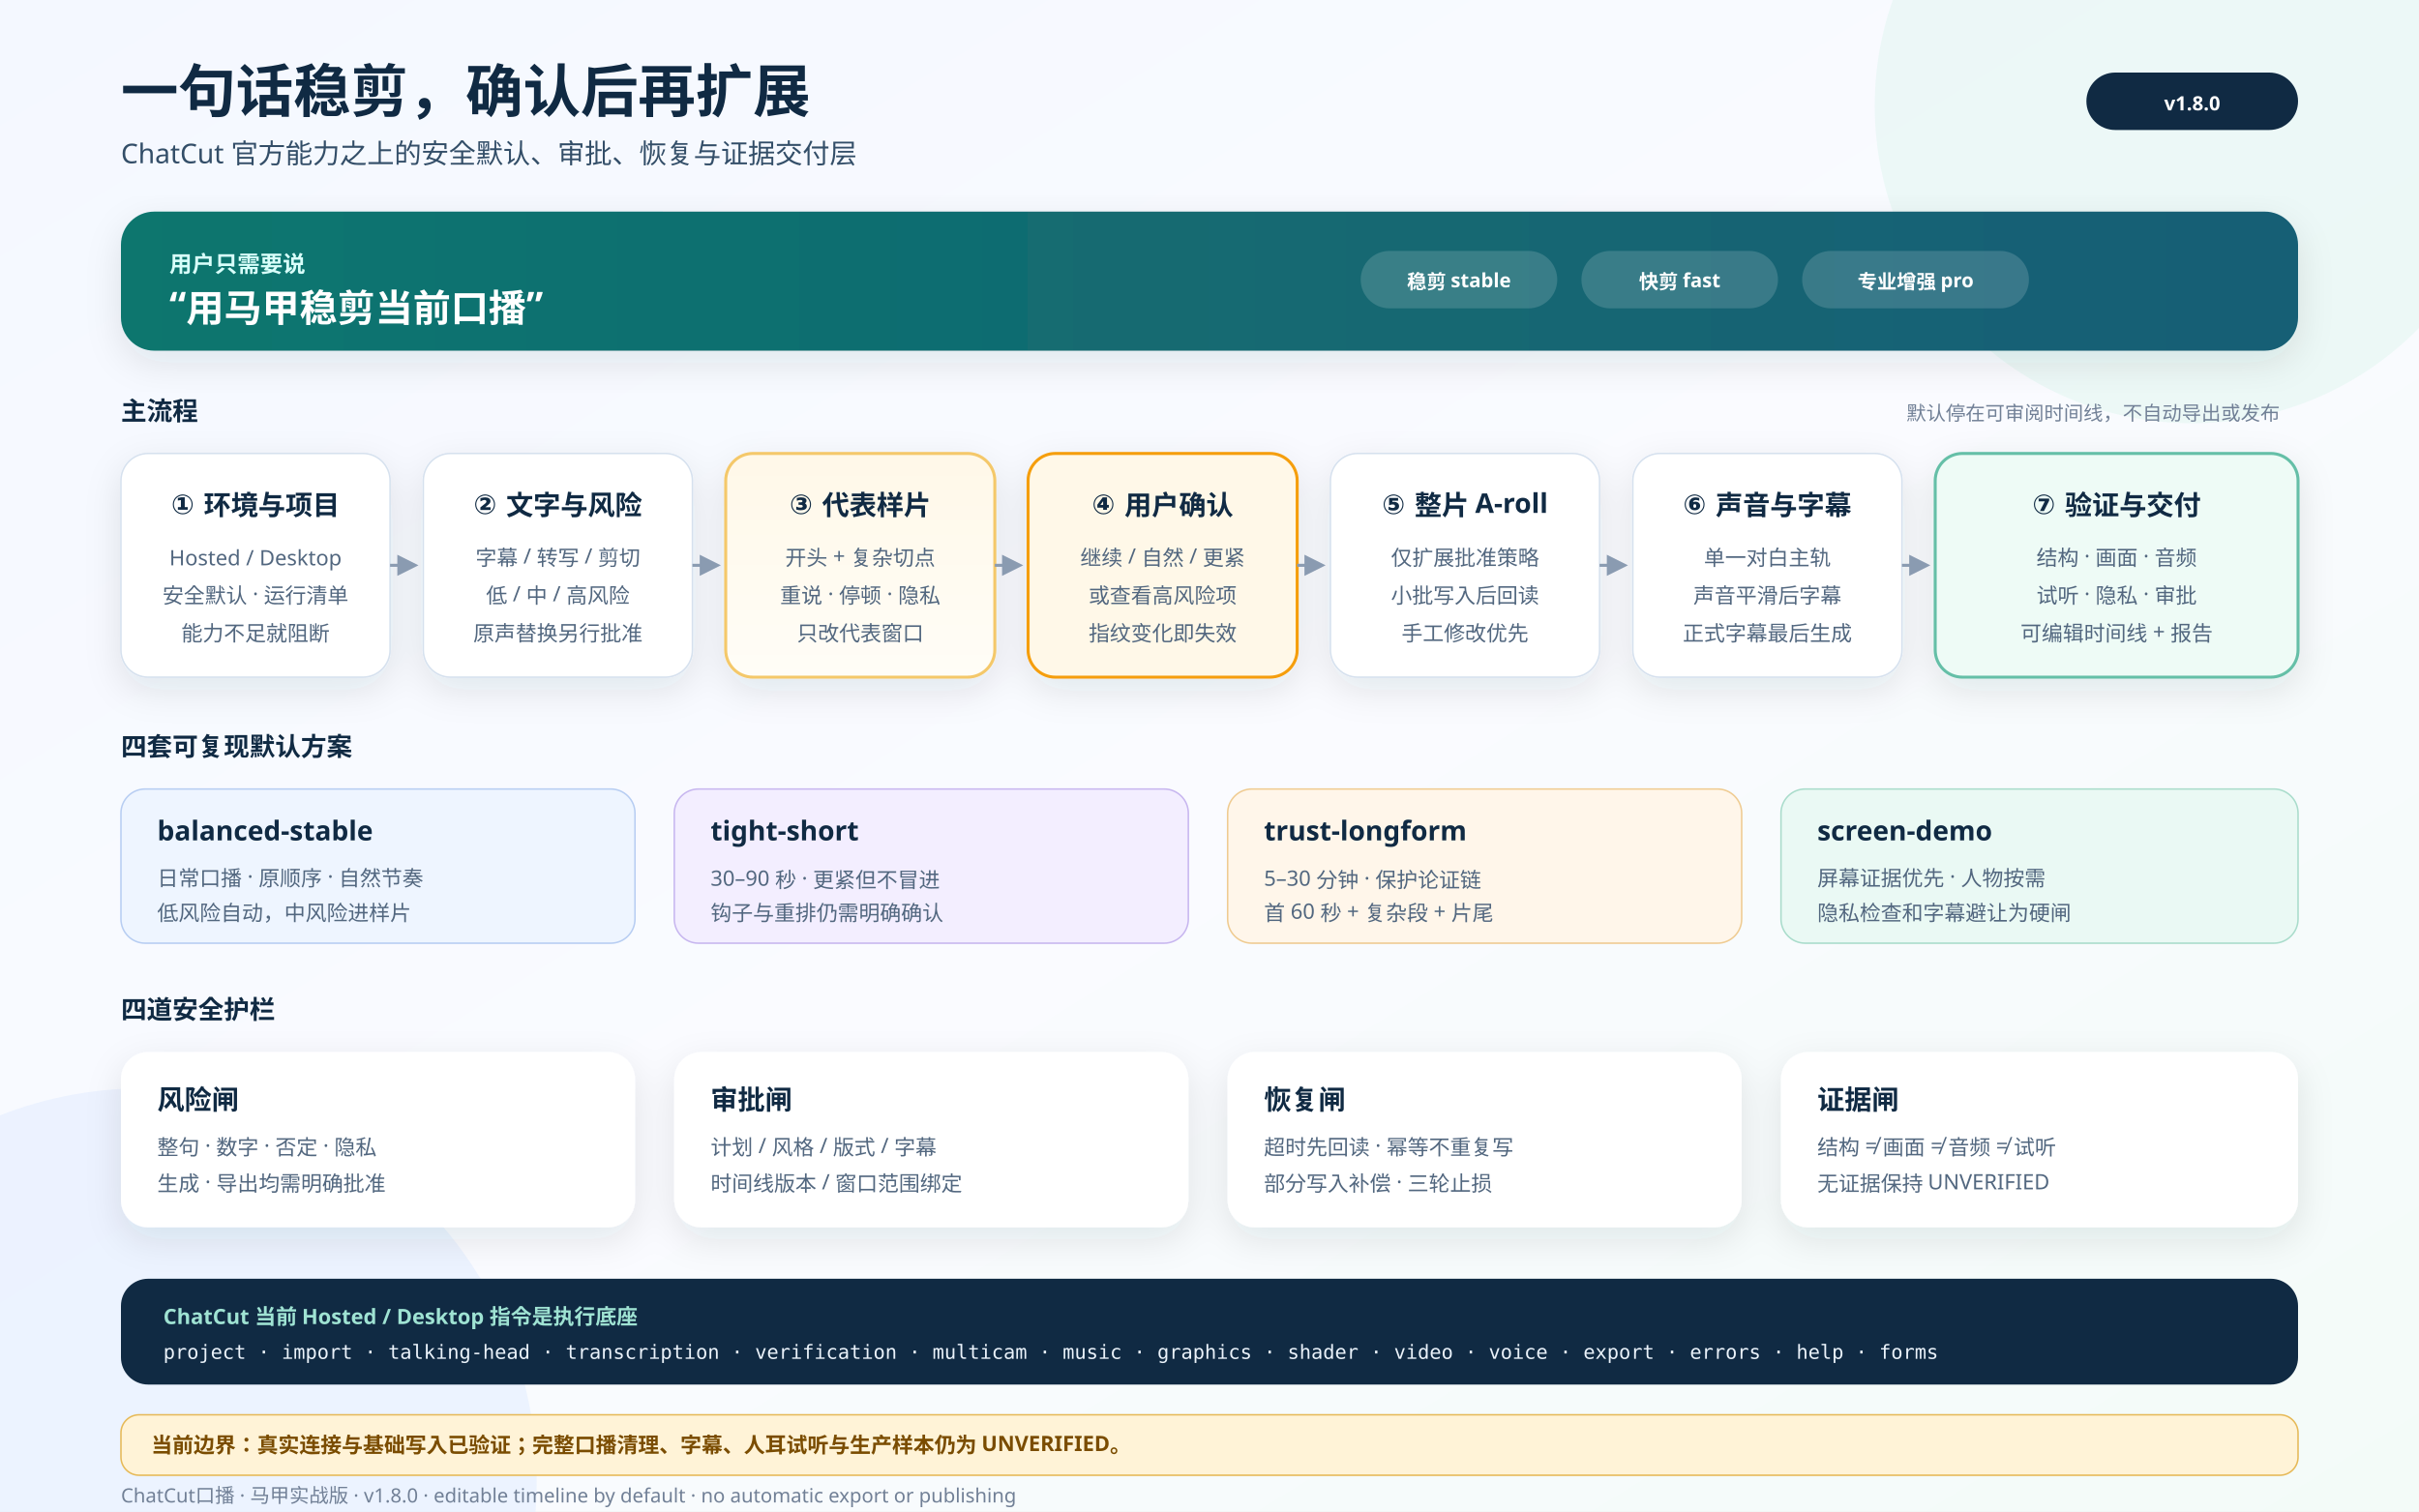
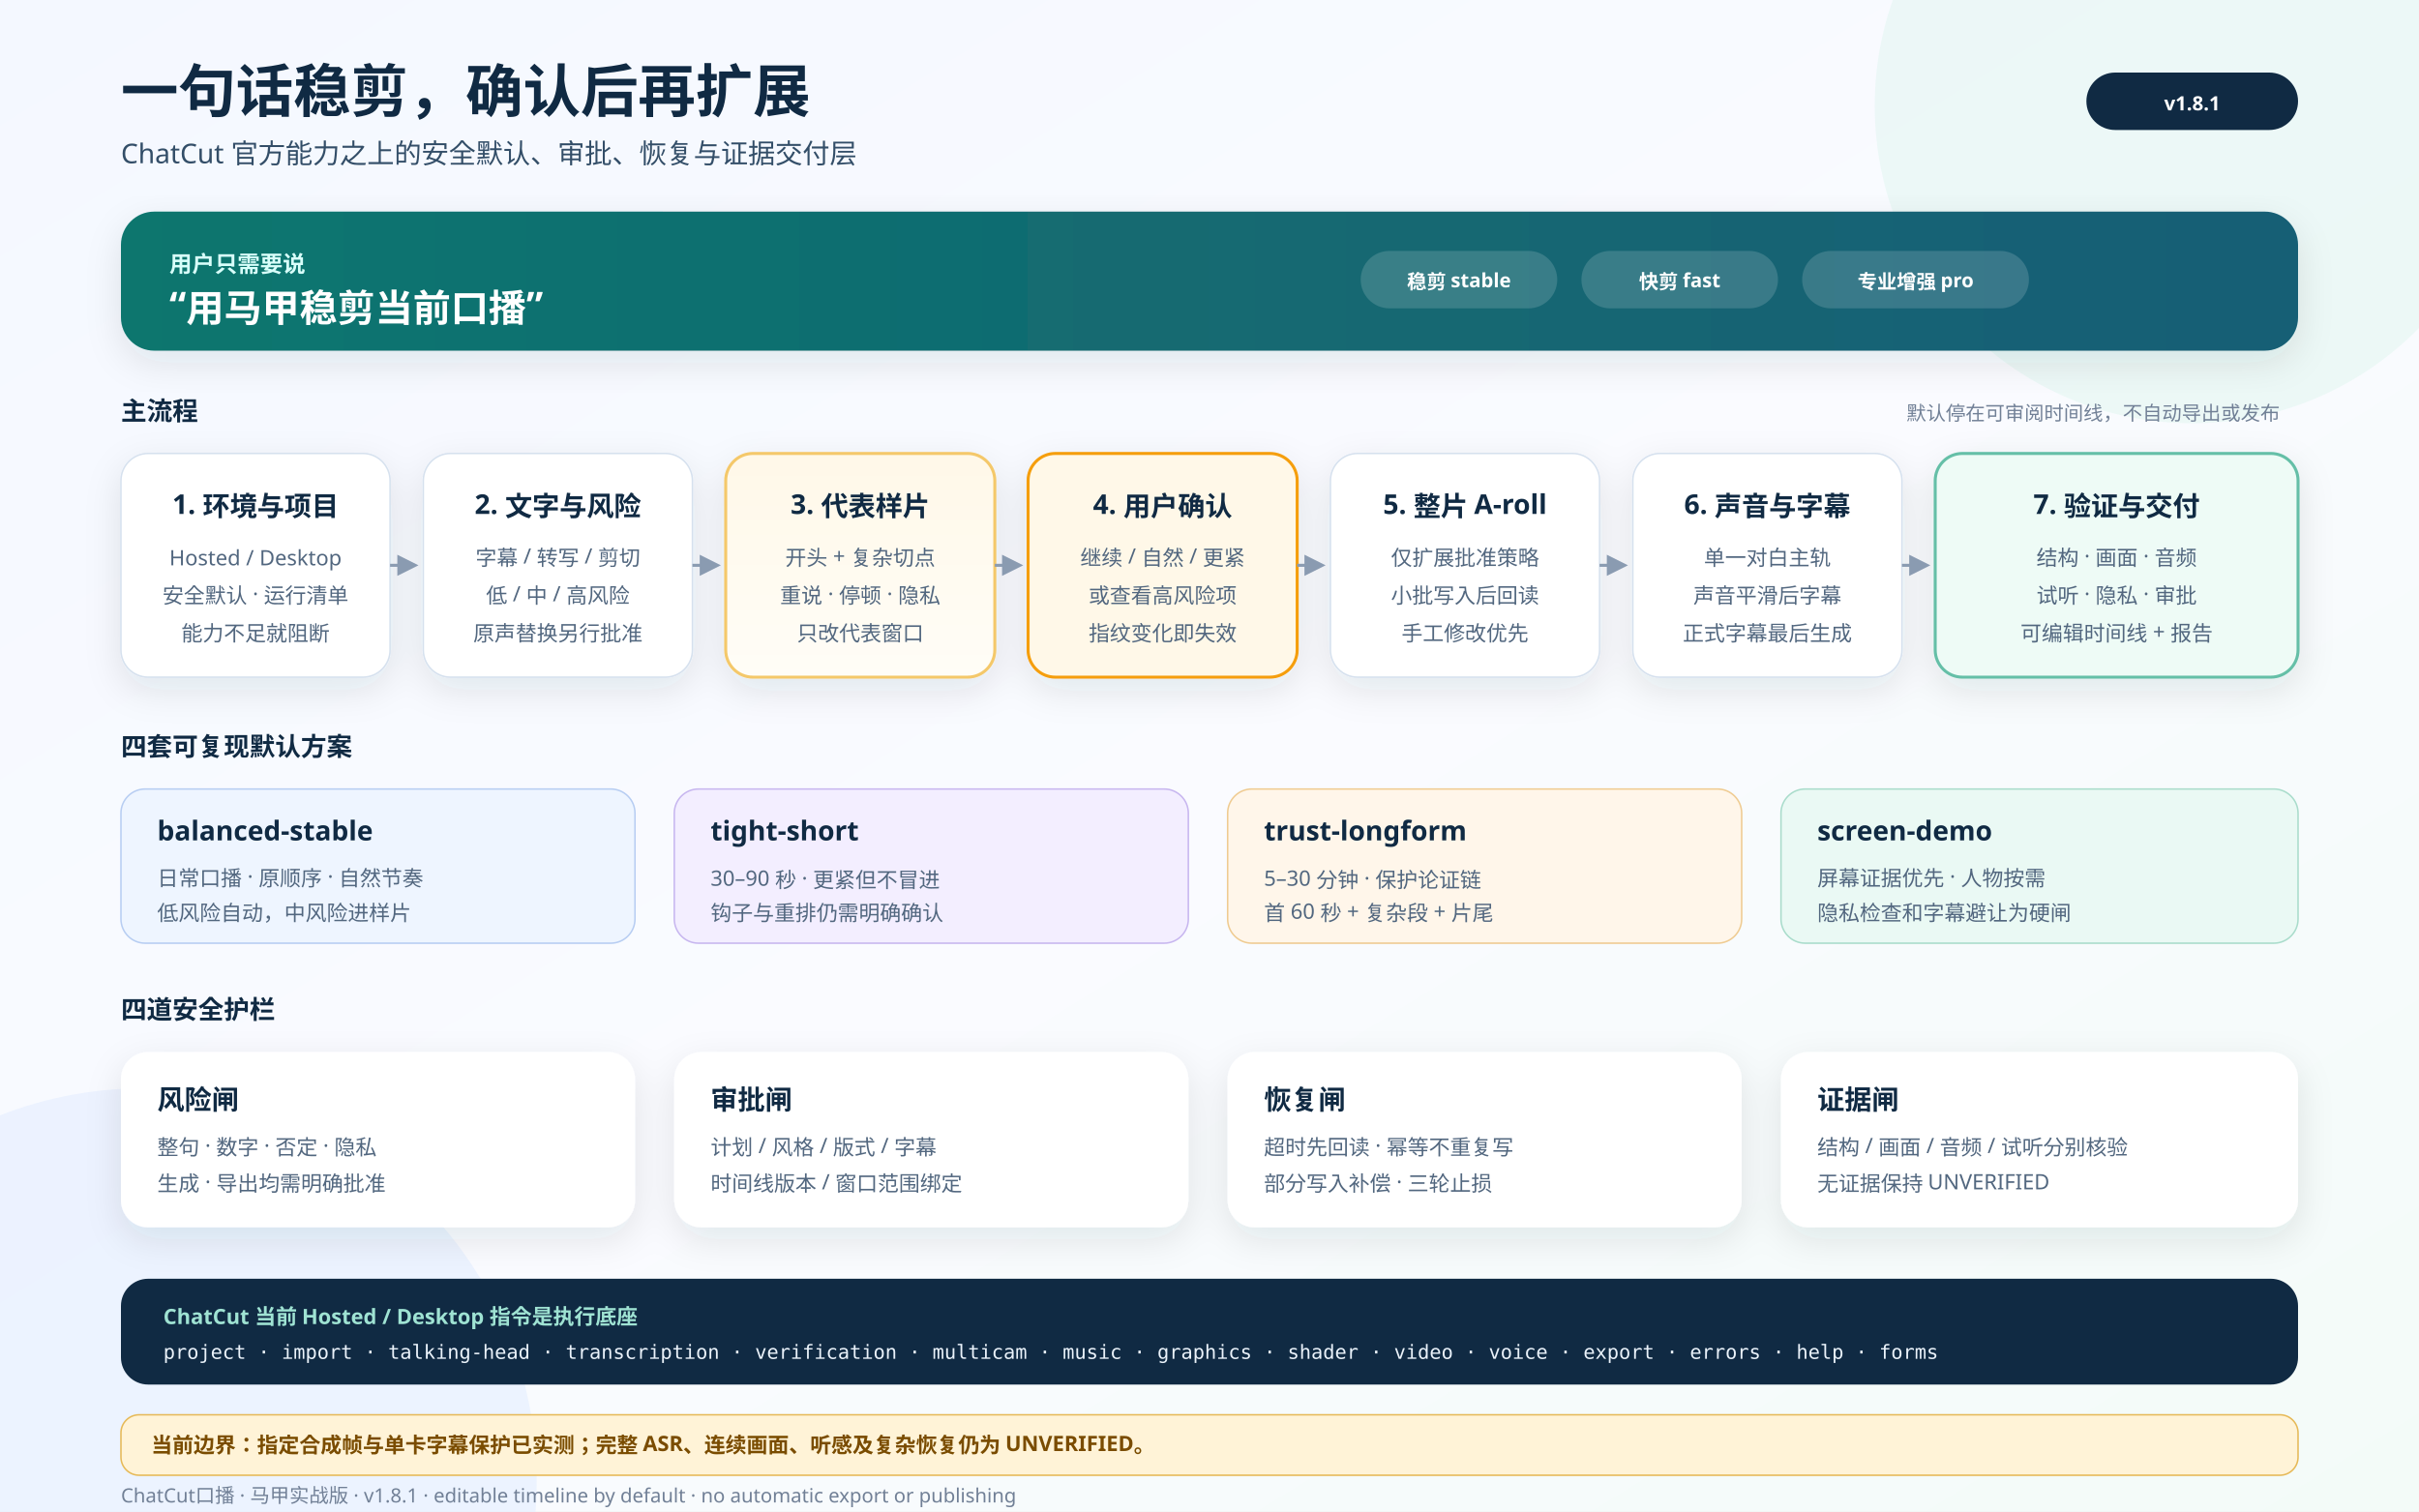
<svg xmlns="http://www.w3.org/2000/svg" viewBox="0 0 1600 1000" font-family="'PingFang SC','Hiragino Sans GB','Microsoft YaHei',sans-serif">
  <defs>
    <linearGradient id="bg" x1="0" y1="0" x2="1" y2="1">
      <stop offset="0" stop-color="#F4F8FF" />
      <stop offset="0.52" stop-color="#FAFBFF" />
      <stop offset="1" stop-color="#F3FBF8" />
    </linearGradient>
    <linearGradient id="prompt" x1="0" y1="0" x2="1" y2="0">
      <stop offset="0" stop-color="#0F766E" />
      <stop offset="1" stop-color="#155E75" />
    </linearGradient>
    <linearGradient id="sample" x1="0" y1="0" x2="0" y2="1">
      <stop offset="0" stop-color="#FFF8E8" />
      <stop offset="1" stop-color="#FFFDF7" />
    </linearGradient>
    <filter id="shadow" x="-20%" y="-20%" width="140%" height="150%">
      <feDropShadow dx="0" dy="8" stdDeviation="12" flood-color="#102A43" flood-opacity="0.10" />
    </filter>
    <marker id="arrow" viewBox="0 0 10 10" refX="8" refY="5" markerWidth="7" markerHeight="7" orient="auto">
      <path d="M0 0L10 5L0 10Z" fill="#8A9BB1" />
    </marker>
    <style>
      .ink{fill:#102A43}.body{fill:#334E68}.muted{fill:#718096}
      .tiny{font-size:13px}.small{font-size:15px}.label{font-size:16px;font-weight:700}
      .cardTitle{font-size:18px;font-weight:700;fill:#102A43}.cardBody{font-size:14px;fill:#52677F}
      .chip{font-size:13px;font-weight:700;fill:#FFFFFF}.mono{font-family:'SFMono-Regular',Consolas,monospace}
    </style>
  </defs>
  <rect width="1600" height="1000" fill="url(#bg)" />
  <circle cx="1450" cy="70" r="210" fill="#DDF5EF" opacity="0.48" />
  <circle cx="95" cy="980" r="260" fill="#E5EEFF" opacity="0.65" />
  <text x="80" y="74" class="ink" font-size="38" font-weight="800">一句话稳剪，确认后再扩展</text>
  <text x="80" y="108" class="body" font-size="18">ChatCut 官方能力之上的安全默认、审批、恢复与证据交付层</text>
  <rect x="1380" y="48" width="140" height="38" rx="19" fill="#102A43" />
-   <text x="1450" y="73" class="chip" text-anchor="middle">v1.8.0</text>
+   <text x="1450" y="73" class="chip" text-anchor="middle">v1.8.1</text>
  <rect x="80" y="140" width="1440" height="92" rx="22" fill="url(#prompt)" filter="url(#shadow)" />
  <text x="112" y="180" fill="#D8FFFA" font-size="15" font-weight="700">用户只需要说</text>
  <text x="112" y="211" fill="#FFFFFF" font-size="25" font-weight="750">“用马甲稳剪当前口播”</text>
  <g transform="translate(900 166)">
    <rect width="130" height="38" rx="19" fill="#FFFFFF" opacity="0.15" />
    <text x="65" y="25" class="chip" text-anchor="middle">稳剪 stable</text>
    <rect x="146" width="130" height="38" rx="19" fill="#FFFFFF" opacity="0.15" />
    <text x="211" y="25" class="chip" text-anchor="middle">快剪 fast</text>
    <rect x="292" width="150" height="38" rx="19" fill="#FFFFFF" opacity="0.15" />
    <text x="367" y="25" class="chip" text-anchor="middle">专业增强 pro</text>
  </g>
  <text x="80" y="278" class="ink" font-size="17" font-weight="750">主流程</text>
  <text x="1508" y="278" class="muted tiny" text-anchor="end">默认停在可审阅时间线，不自动导出或发布</text>
  <g filter="url(#shadow)">
    <rect x="80" y="300" width="178" height="148" rx="18" fill="#FFFFFF" stroke="#D6E1EE" />
    <rect x="280" y="300" width="178" height="148" rx="18" fill="#FFFFFF" stroke="#D6E1EE" />
    <rect x="480" y="300" width="178" height="148" rx="18" fill="url(#sample)" stroke="#F4C86A" stroke-width="2" />
    <rect x="680" y="300" width="178" height="148" rx="18" fill="#FFF8E8" stroke="#F59E0B" stroke-width="2" />
    <rect x="880" y="300" width="178" height="148" rx="18" fill="#FFFFFF" stroke="#D6E1EE" />
    <rect x="1080" y="300" width="178" height="148" rx="18" fill="#FFFFFF" stroke="#D6E1EE" />
    <rect x="1280" y="300" width="240" height="148" rx="18" fill="#EEFBF6" stroke="#65BFA7" stroke-width="2" />
  </g>
  <g class="cardTitle" text-anchor="middle">
-     <text x="169" y="340">① 环境与项目</text>
-     <text x="369" y="340">② 文字与风险</text>
-     <text x="569" y="340">③ 代表样片</text>
-     <text x="769" y="340">④ 用户确认</text>
-     <text x="969" y="340">⑤ 整片 A-roll</text>
-     <text x="1169" y="340">⑥ 声音与字幕</text>
-     <text x="1400" y="340">⑦ 验证与交付</text>
+     <text x="169" y="340">1. 环境与项目</text>
+     <text x="369" y="340">2. 文字与风险</text>
+     <text x="569" y="340">3. 代表样片</text>
+     <text x="769" y="340">4. 用户确认</text>
+     <text x="969" y="340">5. 整片 A-roll</text>
+     <text x="1169" y="340">6. 声音与字幕</text>
+     <text x="1400" y="340">7. 验证与交付</text>
  </g>
  <g class="cardBody" text-anchor="middle">
    <text x="169" y="374">Hosted / Desktop</text>
    <text x="169" y="399">安全默认 · 运行清单</text>
    <text x="169" y="424">能力不足就阻断</text>
    <text x="369" y="374">字幕 / 转写 / 剪切</text>
    <text x="369" y="399">低 / 中 / 高风险</text>
    <text x="369" y="424">原声替换另行批准</text>
    <text x="569" y="374">开头 + 复杂切点</text>
    <text x="569" y="399">重说 · 停顿 · 隐私</text>
    <text x="569" y="424">只改代表窗口</text>
    <text x="769" y="374">继续 / 自然 / 更紧</text>
    <text x="769" y="399">或查看高风险项</text>
    <text x="769" y="424">指纹变化即失效</text>
    <text x="969" y="374">仅扩展批准策略</text>
    <text x="969" y="399">小批写入后回读</text>
    <text x="969" y="424">手工修改优先</text>
    <text x="1169" y="374">单一对白主轨</text>
    <text x="1169" y="399">声音平滑后字幕</text>
    <text x="1169" y="424">正式字幕最后生成</text>
    <text x="1400" y="374">结构 · 画面 · 音频</text>
    <text x="1400" y="399">试听 · 隐私 · 审批</text>
    <text x="1400" y="424">可编辑时间线 + 报告</text>
  </g>
  <g stroke="#8A9BB1" stroke-width="2" marker-end="url(#arrow)">
    <path d="M258 374H274" />
    <path d="M458 374H474" />
    <path d="M658 374H674" />
    <path d="M858 374H874" />
    <path d="M1058 374H1074" />
    <path d="M1258 374H1274" />
  </g>
  <text x="80" y="500" class="ink" font-size="17" font-weight="750">四套可复现默认方案</text>
  <g>
    <rect x="80" y="522" width="340" height="102" rx="16" fill="#EEF5FF" stroke="#B7CDF2" />
    <rect x="446" y="522" width="340" height="102" rx="16" fill="#F3EEFF" stroke="#C7B6EF" />
    <rect x="812" y="522" width="340" height="102" rx="16" fill="#FFF6EA" stroke="#EFCB91" />
    <rect x="1178" y="522" width="342" height="102" rx="16" fill="#EAF9F4" stroke="#A9DCCB" />
  </g>
  <g class="cardTitle">
    <text x="104" y="556">balanced-stable</text>
    <text x="470" y="556">tight-short</text>
    <text x="836" y="556">trust-longform</text>
    <text x="1202" y="556">screen-demo</text>
  </g>
  <g class="cardBody">
    <text x="104" y="586">日常口播 · 原顺序 · 自然节奏</text>
    <text x="104" y="609">低风险自动，中风险进样片</text>
    <text x="470" y="586">30–90 秒 · 更紧但不冒进</text>
    <text x="470" y="609">钩子与重排仍需明确确认</text>
    <text x="836" y="586">5–30 分钟 · 保护论证链</text>
    <text x="836" y="609">首 60 秒 + 复杂段 + 片尾</text>
    <text x="1202" y="586">屏幕证据优先 · 人物按需</text>
    <text x="1202" y="609">隐私检查和字幕避让为硬闸</text>
  </g>
  <text x="80" y="674" class="ink" font-size="17" font-weight="750">四道安全护栏</text>
  <g filter="url(#shadow)">
    <rect x="80" y="696" width="340" height="116" rx="18" fill="#FFFFFF" />
    <rect x="446" y="696" width="340" height="116" rx="18" fill="#FFFFFF" />
    <rect x="812" y="696" width="340" height="116" rx="18" fill="#FFFFFF" />
    <rect x="1178" y="696" width="342" height="116" rx="18" fill="#FFFFFF" />
  </g>
  <g class="cardTitle">
    <text x="104" y="734">风险闸</text>
    <text x="470" y="734">审批闸</text>
    <text x="836" y="734">恢复闸</text>
    <text x="1202" y="734">证据闸</text>
  </g>
  <g class="cardBody">
    <text x="104" y="764">整句 · 数字 · 否定 · 隐私</text>
    <text x="104" y="788">生成 · 导出均需明确批准</text>
    <text x="470" y="764">计划 / 风格 / 版式 / 字幕</text>
    <text x="470" y="788">时间线版本 / 窗口范围绑定</text>
    <text x="836" y="764">超时先回读 · 幂等不重复写</text>
    <text x="836" y="788">部分写入补偿 · 三轮止损</text>
-     <text x="1202" y="764">结构 ≠ 画面 ≠ 音频 ≠ 试听</text>
+     <text x="1202" y="764">结构 / 画面 / 音频 / 试听分别核验</text>
    <text x="1202" y="788">无证据保持 UNVERIFIED</text>
  </g>
  <rect x="80" y="846" width="1440" height="70" rx="18" fill="#102A43" />
  <text x="108" y="876" fill="#9FE3D3" font-size="14" font-weight="700">ChatCut 当前 Hosted / Desktop 指令是执行底座</text>
  <text x="108" y="899" fill="#EAF2FA" class="tiny mono">project · import · talking-head · transcription · verification · multicam · music · graphics · shader · video · voice · export · errors · help · forms</text>
  <rect x="80" y="936" width="1440" height="40" rx="12" fill="#FFF3D7" stroke="#E6B957" />
-   <text x="100" y="961" fill="#7A4C00" font-size="14" font-weight="700">当前边界：真实连接与基础写入已验证；完整口播清理、字幕、人耳试听与生产样本仍为 UNVERIFIED。</text>
-   <text x="80" y="994" class="muted tiny">ChatCut口播 · 马甲实战版 · v1.8.0 · editable timeline by default · no automatic export or publishing</text>
+   <text x="100" y="961" fill="#7A4C00" font-size="14" font-weight="700">当前边界：指定合成帧与单卡字幕保护已实测；完整 ASR、连续画面、听感及复杂恢复仍为 UNVERIFIED。</text>
+   <text x="80" y="994" class="muted tiny">ChatCut口播 · 马甲实战版 · v1.8.1 · editable timeline by default · no automatic export or publishing</text>
</svg>
